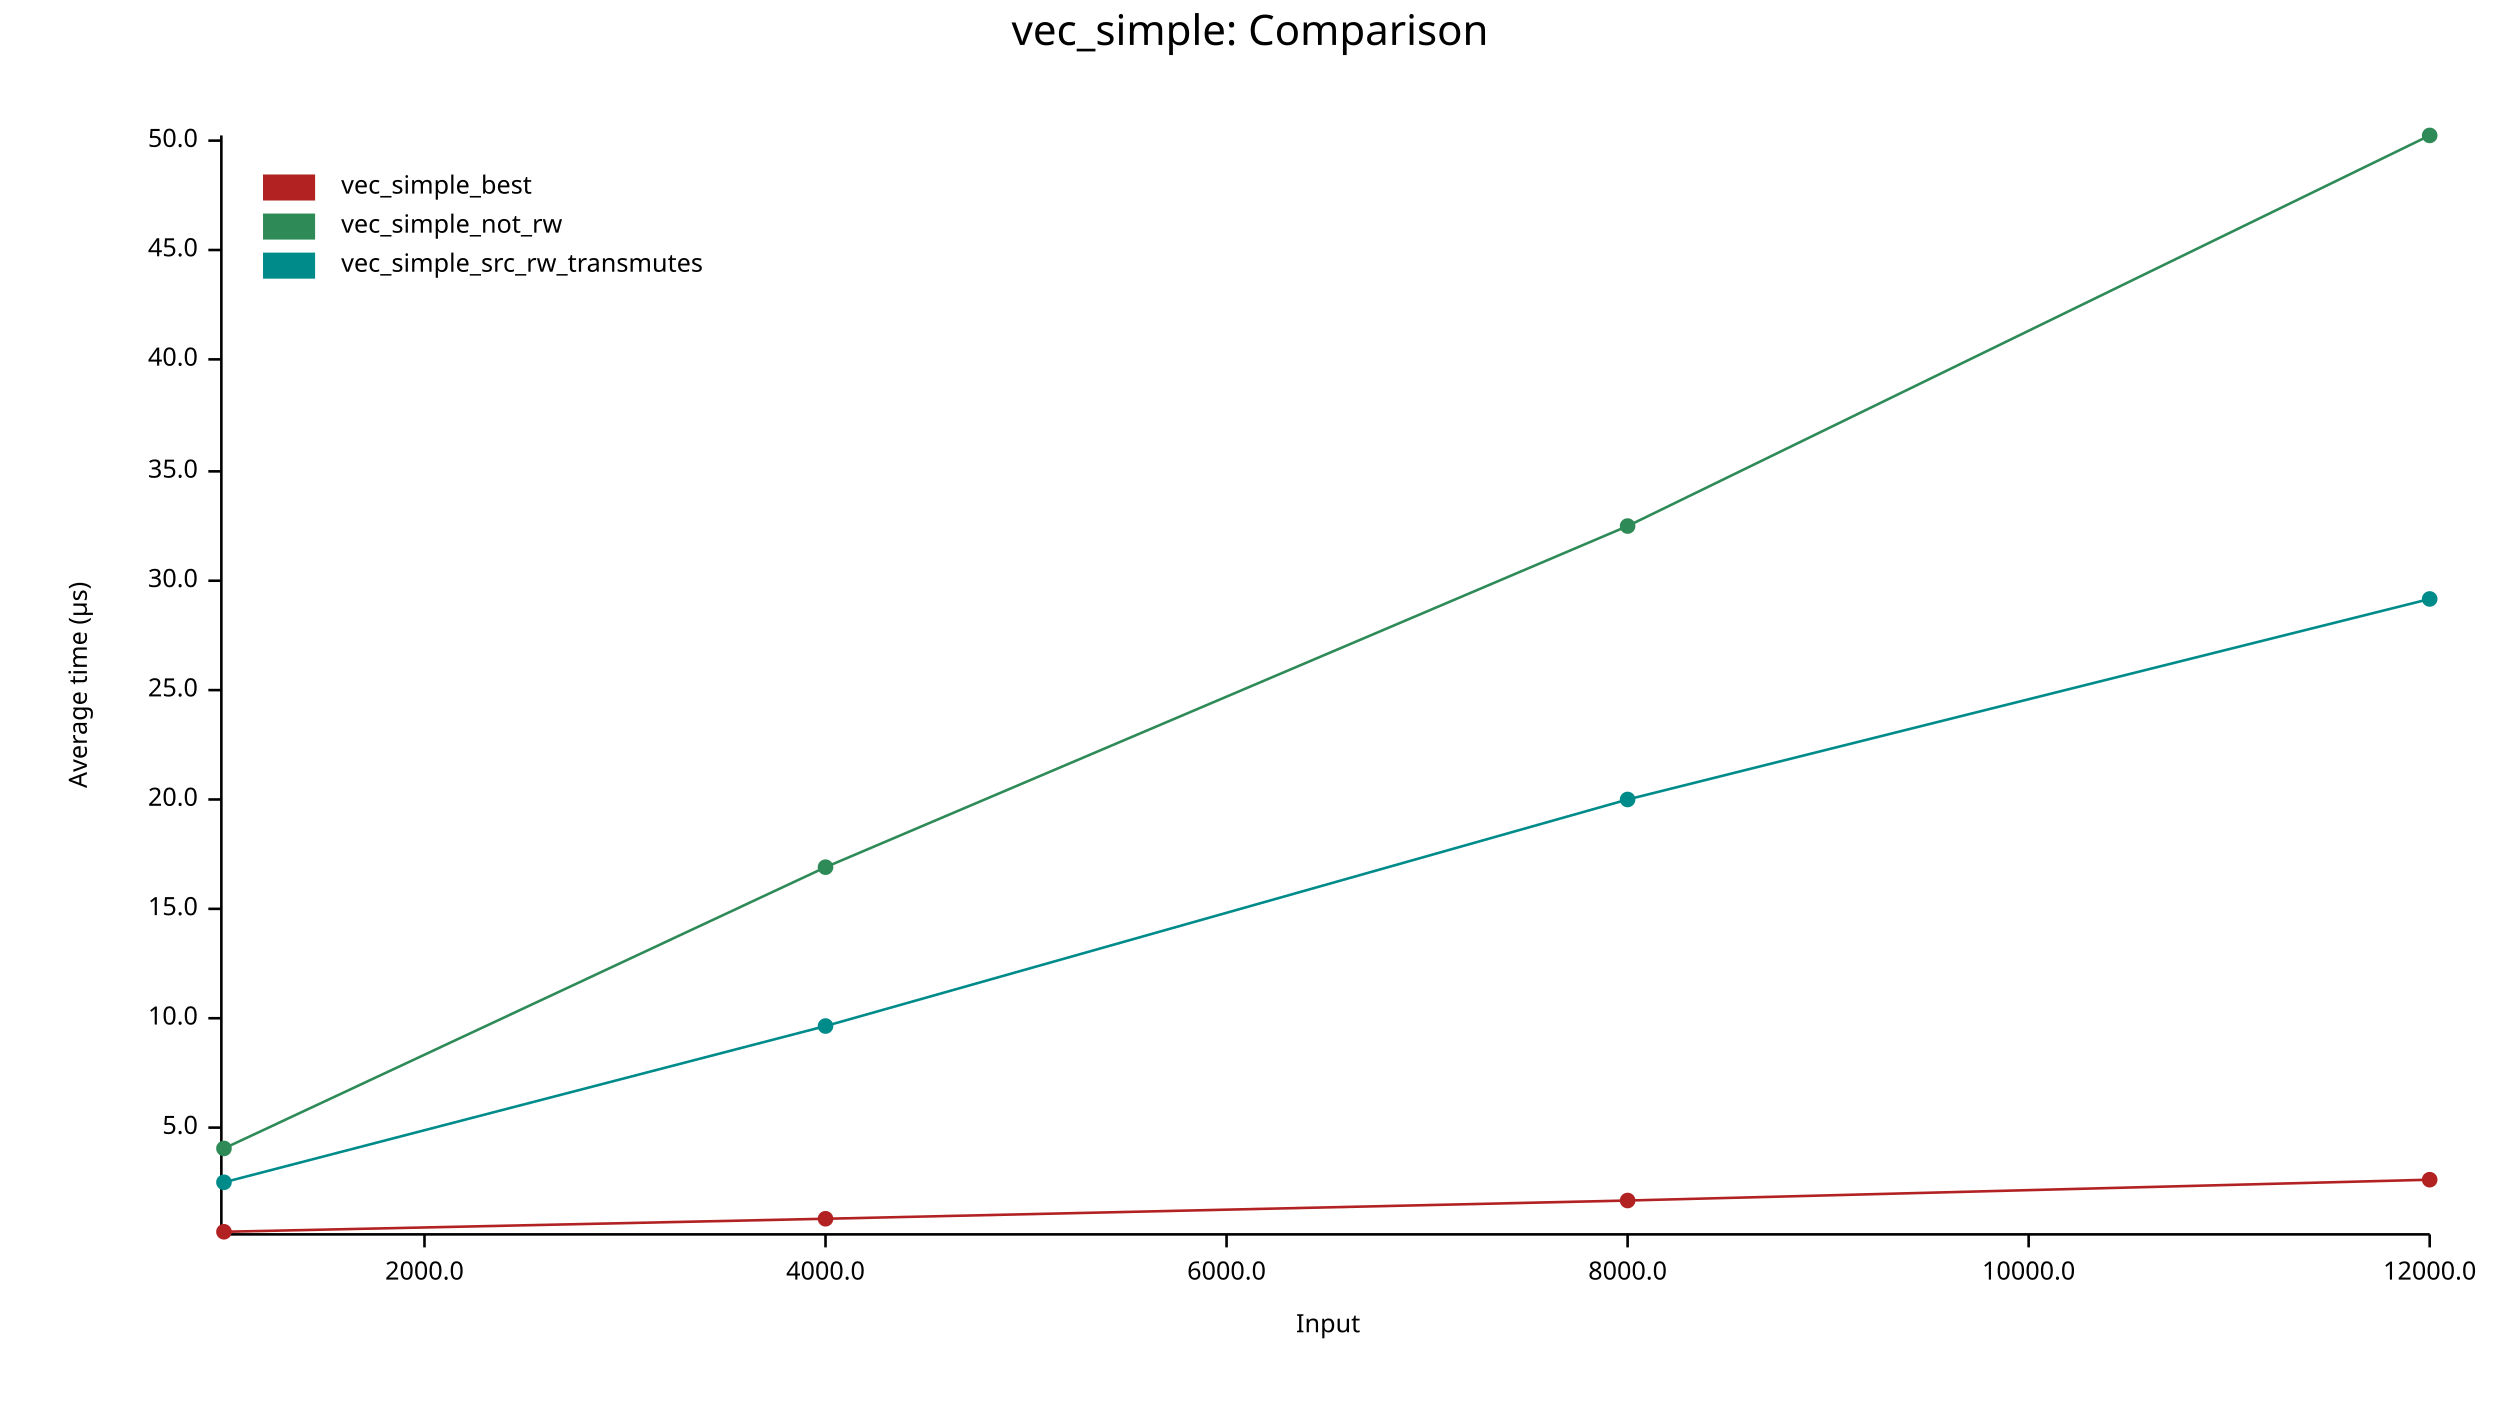
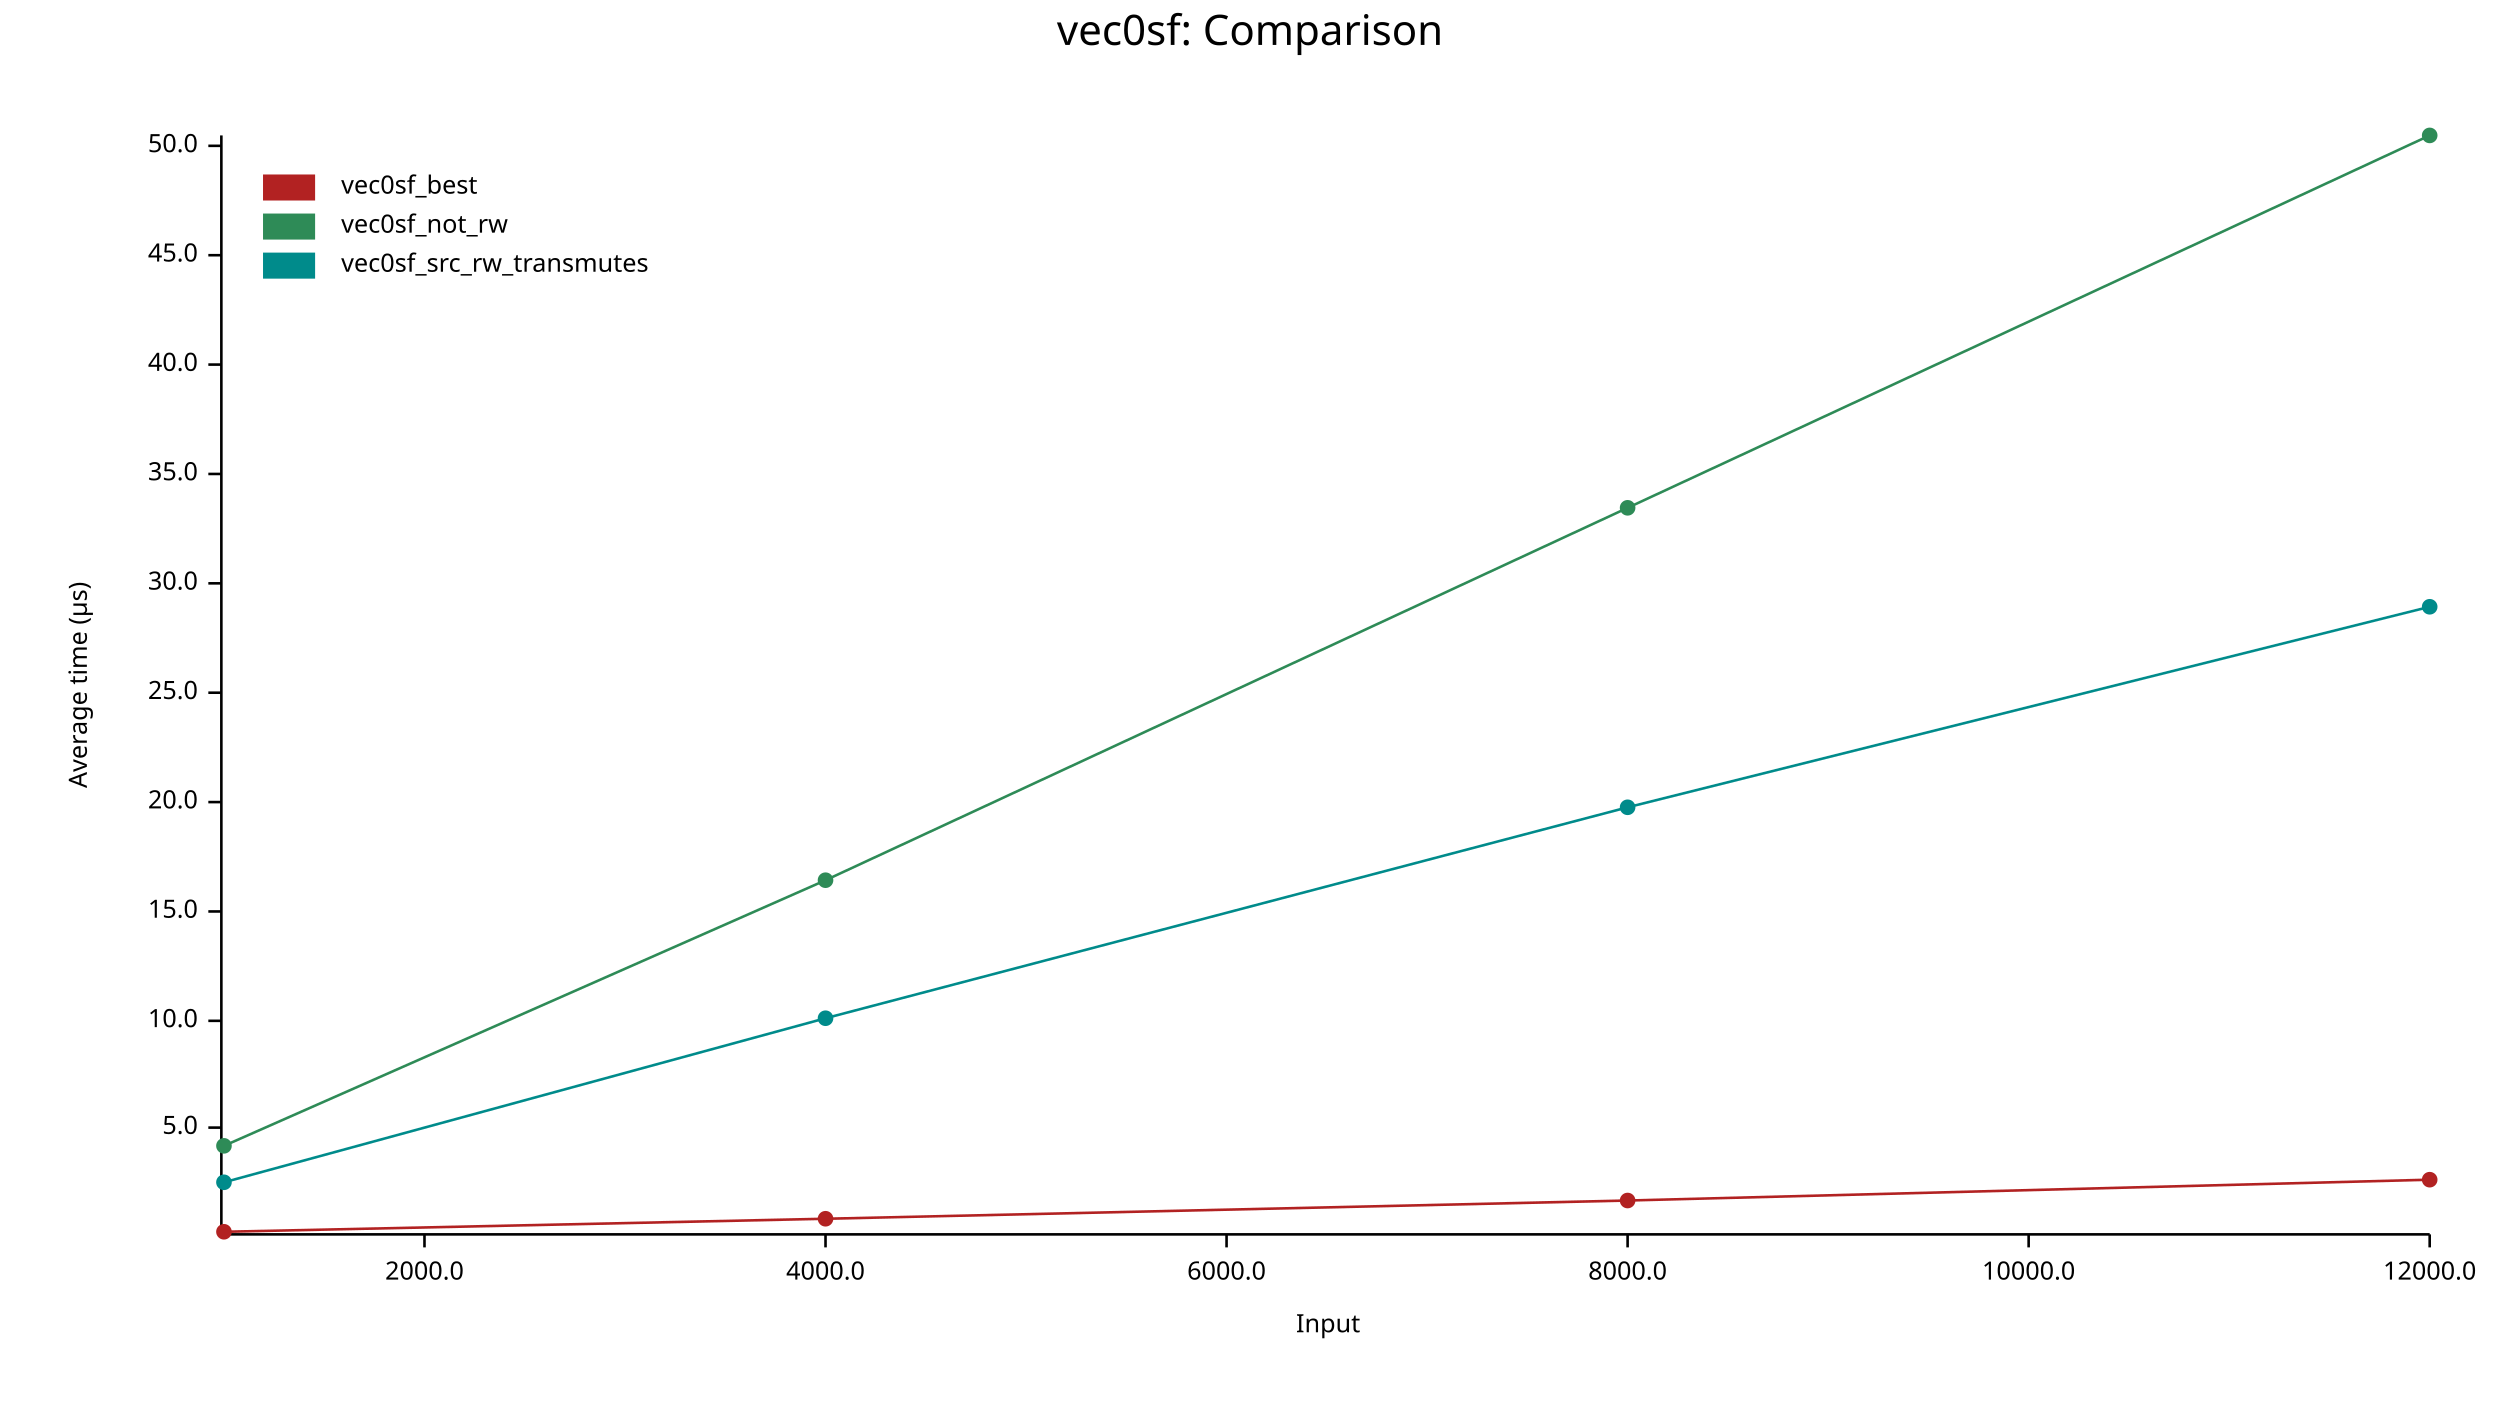
<svg xmlns="http://www.w3.org/2000/svg" width="960" height="540" viewBox="0 0 960 540">
  <text x="480" y="5" dy="0.76em" text-anchor="middle" font-family="sans-serif" font-size="16.129" opacity="1" fill="#000000">
- vec_simple: Comparison
+ vec0sf: Comparison
</text>
  <text x="26" y="263" dy="0.76em" text-anchor="middle" font-family="sans-serif" font-size="9.677" opacity="1" fill="#000000" transform="rotate(270, 26, 263)">
Average time (µs)
</text>
  <text x="510" y="514" dy="-0.5ex" text-anchor="middle" font-family="sans-serif" font-size="9.677" opacity="1" fill="#000000">
Input
</text>
  <polyline fill="none" opacity="1" stroke="#000000" stroke-width="1" points="85,52 85,473 " />
  <text x="76" y="433" dy="0.5ex" text-anchor="end" font-family="sans-serif" font-size="9.677" opacity="1" fill="#000000">
5.0
</text>
  <polyline fill="none" opacity="1" stroke="#000000" stroke-width="1" points="80,433 85,433 " />
-   <text x="76" y="391" dy="0.5ex" text-anchor="end" font-family="sans-serif" font-size="9.677" opacity="1" fill="#000000">
+   <text x="76" y="392" dy="0.5ex" text-anchor="end" font-family="sans-serif" font-size="9.677" opacity="1" fill="#000000">
10.0
</text>
-   <polyline fill="none" opacity="1" stroke="#000000" stroke-width="1" points="80,391 85,391 " />
-   <text x="76" y="349" dy="0.5ex" text-anchor="end" font-family="sans-serif" font-size="9.677" opacity="1" fill="#000000">
+   <polyline fill="none" opacity="1" stroke="#000000" stroke-width="1" points="80,392 85,392 " />
+   <text x="76" y="350" dy="0.5ex" text-anchor="end" font-family="sans-serif" font-size="9.677" opacity="1" fill="#000000">
15.0
</text>
-   <polyline fill="none" opacity="1" stroke="#000000" stroke-width="1" points="80,349 85,349 " />
-   <text x="76" y="307" dy="0.5ex" text-anchor="end" font-family="sans-serif" font-size="9.677" opacity="1" fill="#000000">
+   <polyline fill="none" opacity="1" stroke="#000000" stroke-width="1" points="80,350 85,350 " />
+   <text x="76" y="308" dy="0.5ex" text-anchor="end" font-family="sans-serif" font-size="9.677" opacity="1" fill="#000000">
20.0
</text>
-   <polyline fill="none" opacity="1" stroke="#000000" stroke-width="1" points="80,307 85,307 " />
-   <text x="76" y="265" dy="0.5ex" text-anchor="end" font-family="sans-serif" font-size="9.677" opacity="1" fill="#000000">
+   <polyline fill="none" opacity="1" stroke="#000000" stroke-width="1" points="80,308 85,308 " />
+   <text x="76" y="266" dy="0.5ex" text-anchor="end" font-family="sans-serif" font-size="9.677" opacity="1" fill="#000000">
25.0
</text>
-   <polyline fill="none" opacity="1" stroke="#000000" stroke-width="1" points="80,265 85,265 " />
-   <text x="76" y="223" dy="0.5ex" text-anchor="end" font-family="sans-serif" font-size="9.677" opacity="1" fill="#000000">
+   <polyline fill="none" opacity="1" stroke="#000000" stroke-width="1" points="80,266 85,266 " />
+   <text x="76" y="224" dy="0.5ex" text-anchor="end" font-family="sans-serif" font-size="9.677" opacity="1" fill="#000000">
30.0
</text>
-   <polyline fill="none" opacity="1" stroke="#000000" stroke-width="1" points="80,223 85,223 " />
-   <text x="76" y="181" dy="0.5ex" text-anchor="end" font-family="sans-serif" font-size="9.677" opacity="1" fill="#000000">
+   <polyline fill="none" opacity="1" stroke="#000000" stroke-width="1" points="80,224 85,224 " />
+   <text x="76" y="182" dy="0.5ex" text-anchor="end" font-family="sans-serif" font-size="9.677" opacity="1" fill="#000000">
35.0
</text>
-   <polyline fill="none" opacity="1" stroke="#000000" stroke-width="1" points="80,181 85,181 " />
-   <text x="76" y="138" dy="0.5ex" text-anchor="end" font-family="sans-serif" font-size="9.677" opacity="1" fill="#000000">
+   <polyline fill="none" opacity="1" stroke="#000000" stroke-width="1" points="80,182 85,182 " />
+   <text x="76" y="140" dy="0.5ex" text-anchor="end" font-family="sans-serif" font-size="9.677" opacity="1" fill="#000000">
40.0
</text>
-   <polyline fill="none" opacity="1" stroke="#000000" stroke-width="1" points="80,138 85,138 " />
-   <text x="76" y="96" dy="0.5ex" text-anchor="end" font-family="sans-serif" font-size="9.677" opacity="1" fill="#000000">
+   <polyline fill="none" opacity="1" stroke="#000000" stroke-width="1" points="80,140 85,140 " />
+   <text x="76" y="98" dy="0.5ex" text-anchor="end" font-family="sans-serif" font-size="9.677" opacity="1" fill="#000000">
45.0
</text>
-   <polyline fill="none" opacity="1" stroke="#000000" stroke-width="1" points="80,96 85,96 " />
-   <text x="76" y="54" dy="0.5ex" text-anchor="end" font-family="sans-serif" font-size="9.677" opacity="1" fill="#000000">
+   <polyline fill="none" opacity="1" stroke="#000000" stroke-width="1" points="80,98 85,98 " />
+   <text x="76" y="56" dy="0.5ex" text-anchor="end" font-family="sans-serif" font-size="9.677" opacity="1" fill="#000000">
50.0
</text>
-   <polyline fill="none" opacity="1" stroke="#000000" stroke-width="1" points="80,54 85,54 " />
+   <polyline fill="none" opacity="1" stroke="#000000" stroke-width="1" points="80,56 85,56 " />
  <polyline fill="none" opacity="1" stroke="#000000" stroke-width="1" points="86,474 933,474 " />
  <text x="163" y="484" dy="0.76em" text-anchor="middle" font-family="sans-serif" font-size="9.677" opacity="1" fill="#000000">
2000.0
</text>
  <polyline fill="none" opacity="1" stroke="#000000" stroke-width="1" points="163,474 163,479 " />
  <text x="317" y="484" dy="0.76em" text-anchor="middle" font-family="sans-serif" font-size="9.677" opacity="1" fill="#000000">
4000.0
</text>
  <polyline fill="none" opacity="1" stroke="#000000" stroke-width="1" points="317,474 317,479 " />
  <text x="471" y="484" dy="0.76em" text-anchor="middle" font-family="sans-serif" font-size="9.677" opacity="1" fill="#000000">
6000.0
</text>
  <polyline fill="none" opacity="1" stroke="#000000" stroke-width="1" points="471,474 471,479 " />
  <text x="625" y="484" dy="0.76em" text-anchor="middle" font-family="sans-serif" font-size="9.677" opacity="1" fill="#000000">
8000.0
</text>
  <polyline fill="none" opacity="1" stroke="#000000" stroke-width="1" points="625,474 625,479 " />
  <text x="779" y="484" dy="0.76em" text-anchor="middle" font-family="sans-serif" font-size="9.677" opacity="1" fill="#000000">
10000.0
</text>
  <polyline fill="none" opacity="1" stroke="#000000" stroke-width="1" points="779,474 779,479 " />
  <text x="933" y="484" dy="0.76em" text-anchor="middle" font-family="sans-serif" font-size="9.677" opacity="1" fill="#000000">
12000.0
</text>
  <polyline fill="none" opacity="1" stroke="#000000" stroke-width="1" points="933,474 933,479 " />
  <circle cx="86" cy="473" r="3" opacity="1" fill="#B22222" stroke="none" stroke-width="1" />
  <circle cx="317" cy="468" r="3" opacity="1" fill="#B22222" stroke="none" stroke-width="1" />
  <circle cx="625" cy="461" r="3" opacity="1" fill="#B22222" stroke="none" stroke-width="1" />
  <circle cx="933" cy="453" r="3" opacity="1" fill="#B22222" stroke="none" stroke-width="1" />
  <polyline fill="none" opacity="1" stroke="#B22222" stroke-width="1" points="86,473 317,468 625,461 933,453 " />
-   <circle cx="86" cy="441" r="3" opacity="1" fill="#2E8B57" stroke="none" stroke-width="1" />
-   <circle cx="317" cy="333" r="3" opacity="1" fill="#2E8B57" stroke="none" stroke-width="1" />
-   <circle cx="625" cy="202" r="3" opacity="1" fill="#2E8B57" stroke="none" stroke-width="1" />
+   <circle cx="86" cy="440" r="3" opacity="1" fill="#2E8B57" stroke="none" stroke-width="1" />
+   <circle cx="317" cy="338" r="3" opacity="1" fill="#2E8B57" stroke="none" stroke-width="1" />
+   <circle cx="625" cy="195" r="3" opacity="1" fill="#2E8B57" stroke="none" stroke-width="1" />
  <circle cx="933" cy="52" r="3" opacity="1" fill="#2E8B57" stroke="none" stroke-width="1" />
-   <polyline fill="none" opacity="1" stroke="#2E8B57" stroke-width="1" points="86,441 317,333 625,202 933,52 " />
+   <polyline fill="none" opacity="1" stroke="#2E8B57" stroke-width="1" points="86,440 317,338 625,195 933,52 " />
  <circle cx="86" cy="454" r="3" opacity="1" fill="#008B8B" stroke="none" stroke-width="1" />
-   <circle cx="317" cy="394" r="3" opacity="1" fill="#008B8B" stroke="none" stroke-width="1" />
-   <circle cx="625" cy="307" r="3" opacity="1" fill="#008B8B" stroke="none" stroke-width="1" />
-   <circle cx="933" cy="230" r="3" opacity="1" fill="#008B8B" stroke="none" stroke-width="1" />
-   <polyline fill="none" opacity="1" stroke="#008B8B" stroke-width="1" points="86,454 317,394 625,307 933,230 " />
+   <circle cx="317" cy="391" r="3" opacity="1" fill="#008B8B" stroke="none" stroke-width="1" />
+   <circle cx="625" cy="310" r="3" opacity="1" fill="#008B8B" stroke="none" stroke-width="1" />
+   <circle cx="933" cy="233" r="3" opacity="1" fill="#008B8B" stroke="none" stroke-width="1" />
+   <polyline fill="none" opacity="1" stroke="#008B8B" stroke-width="1" points="86,454 317,391 625,310 933,233 " />
  <text x="131" y="67" dy="0.76em" text-anchor="start" font-family="sans-serif" font-size="9.677" opacity="1" fill="#000000">
- vec_simple_best
+ vec0sf_best
</text>
  <text x="131" y="82" dy="0.76em" text-anchor="start" font-family="sans-serif" font-size="9.677" opacity="1" fill="#000000">
- vec_simple_not_rw
+ vec0sf_not_rw
</text>
  <text x="131" y="97" dy="0.76em" text-anchor="start" font-family="sans-serif" font-size="9.677" opacity="1" fill="#000000">
- vec_simple_src_rw_transmutes
+ vec0sf_src_rw_transmutes
</text>
  <rect x="101" y="67" width="20" height="10" opacity="1" fill="#B22222" stroke="none" />
  <rect x="101" y="82" width="20" height="10" opacity="1" fill="#2E8B57" stroke="none" />
  <rect x="101" y="97" width="20" height="10" opacity="1" fill="#008B8B" stroke="none" />
</svg>
